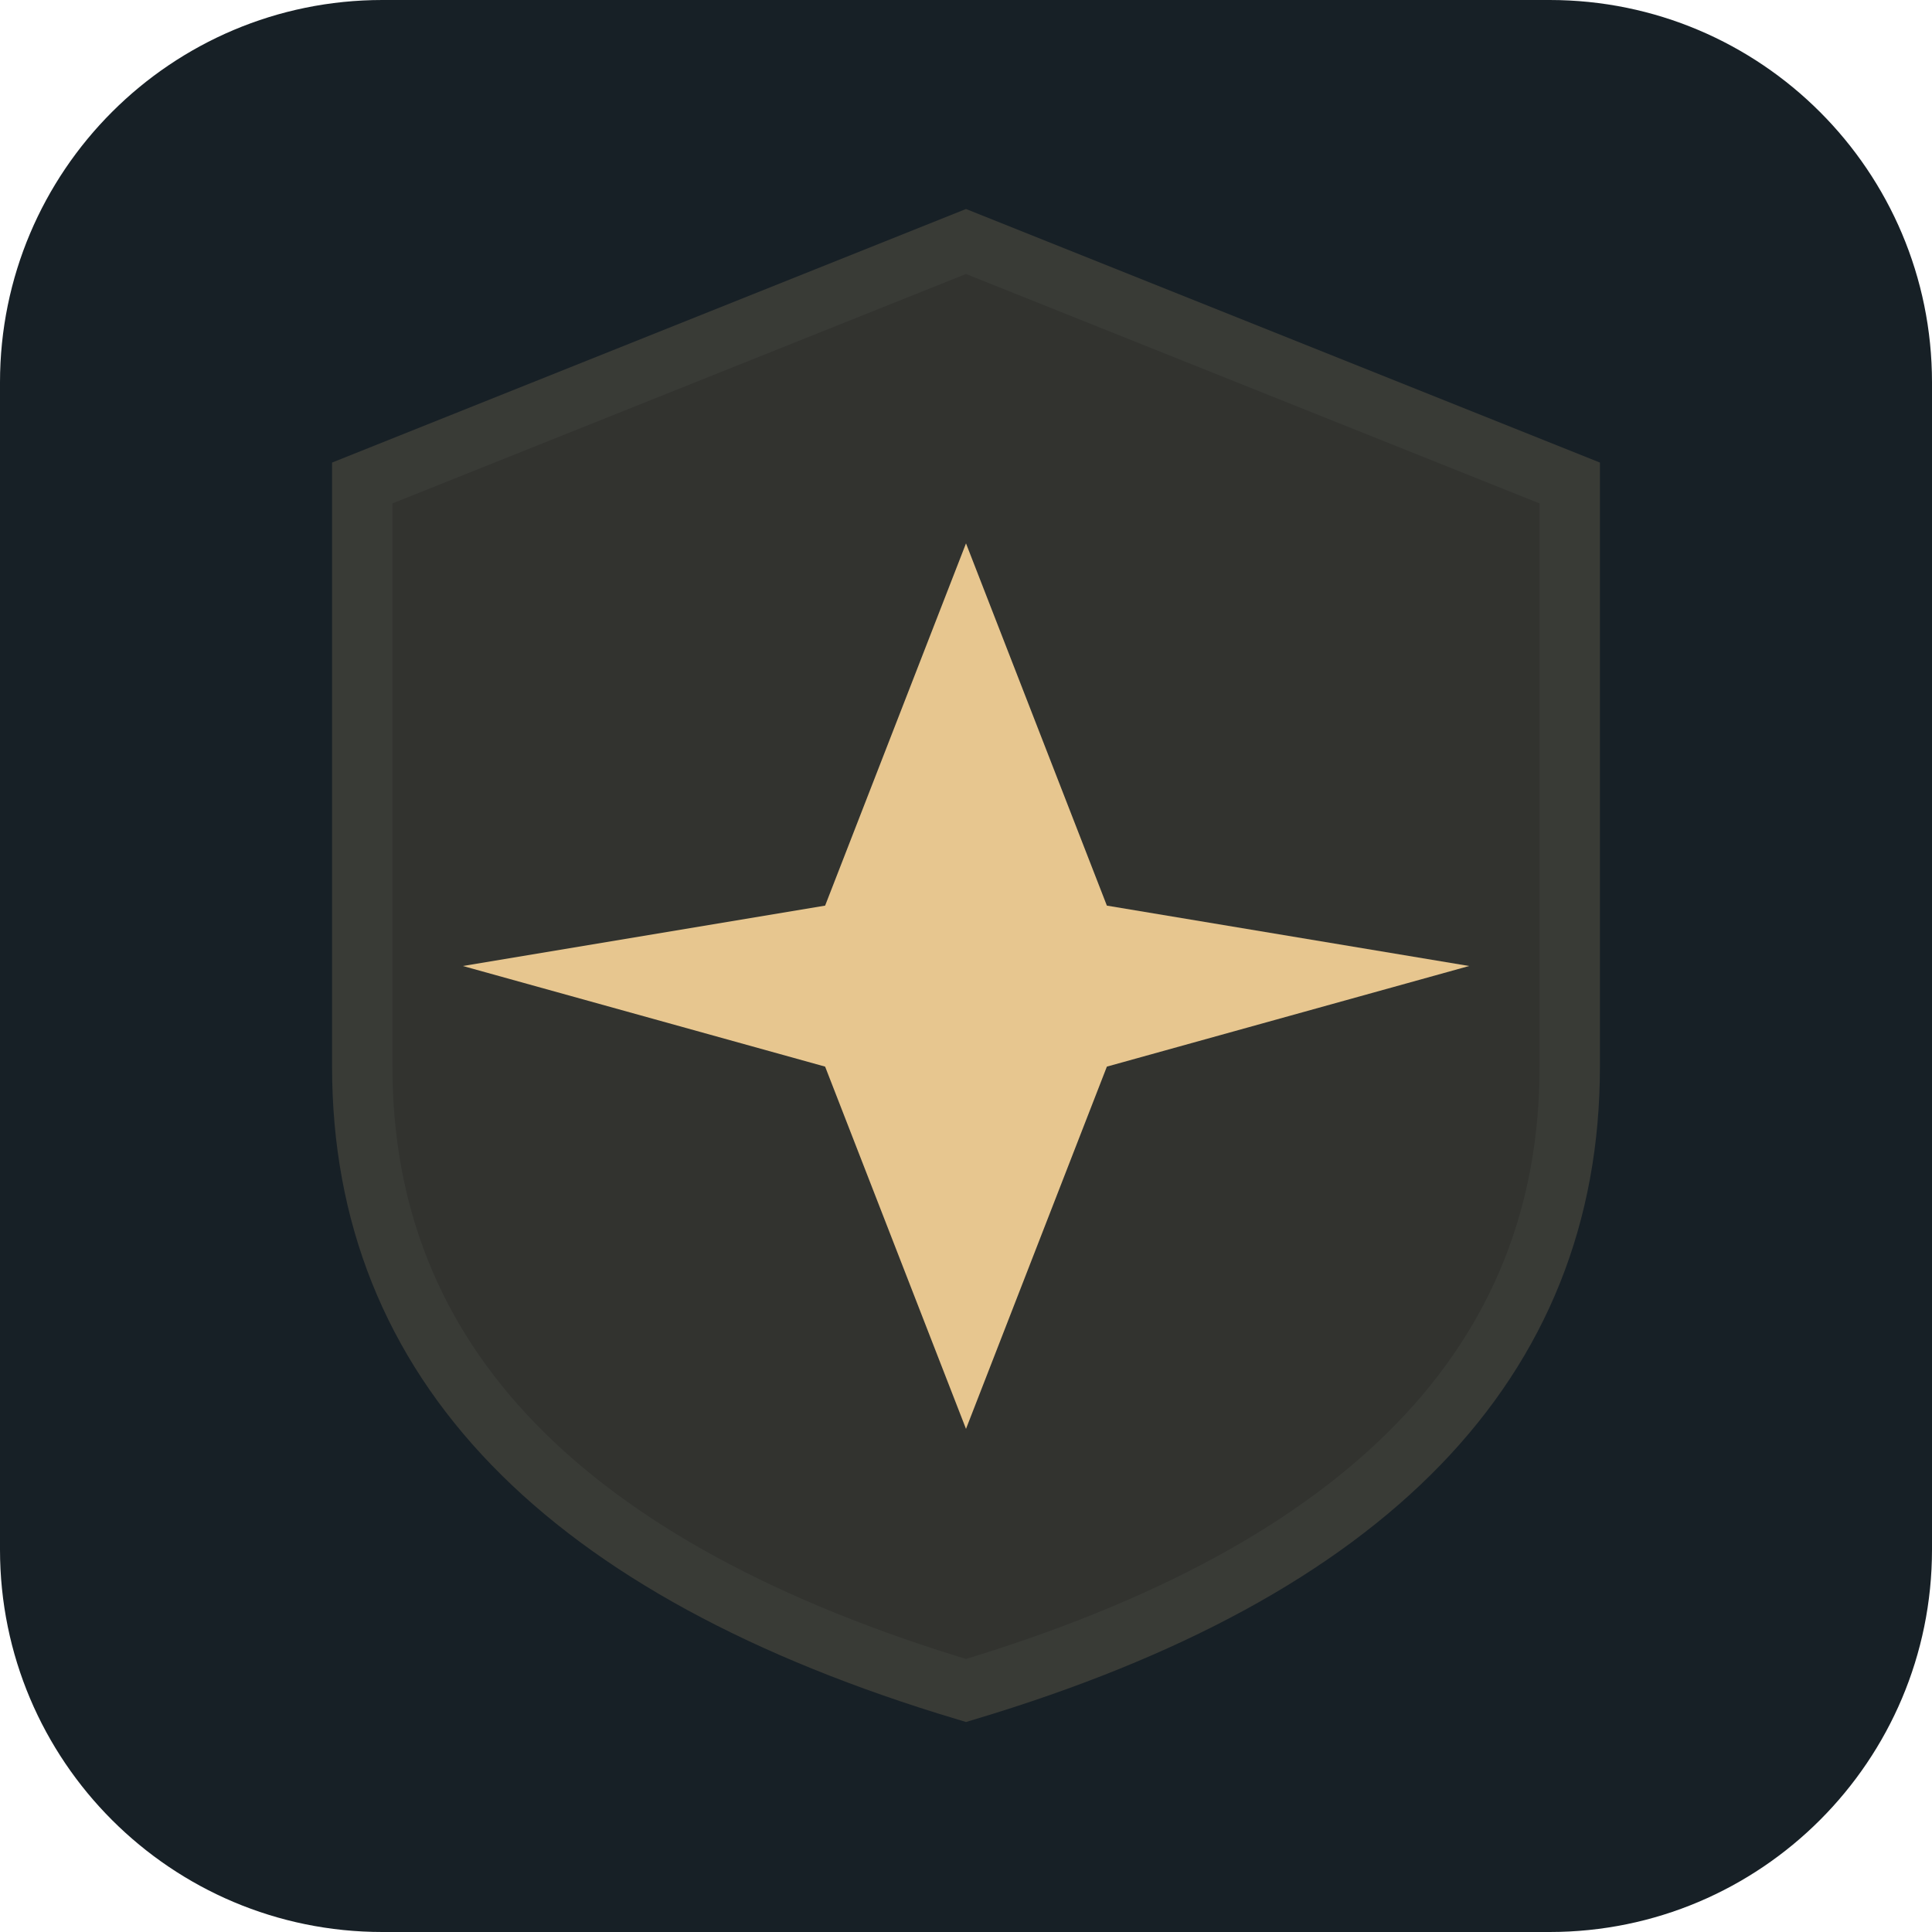
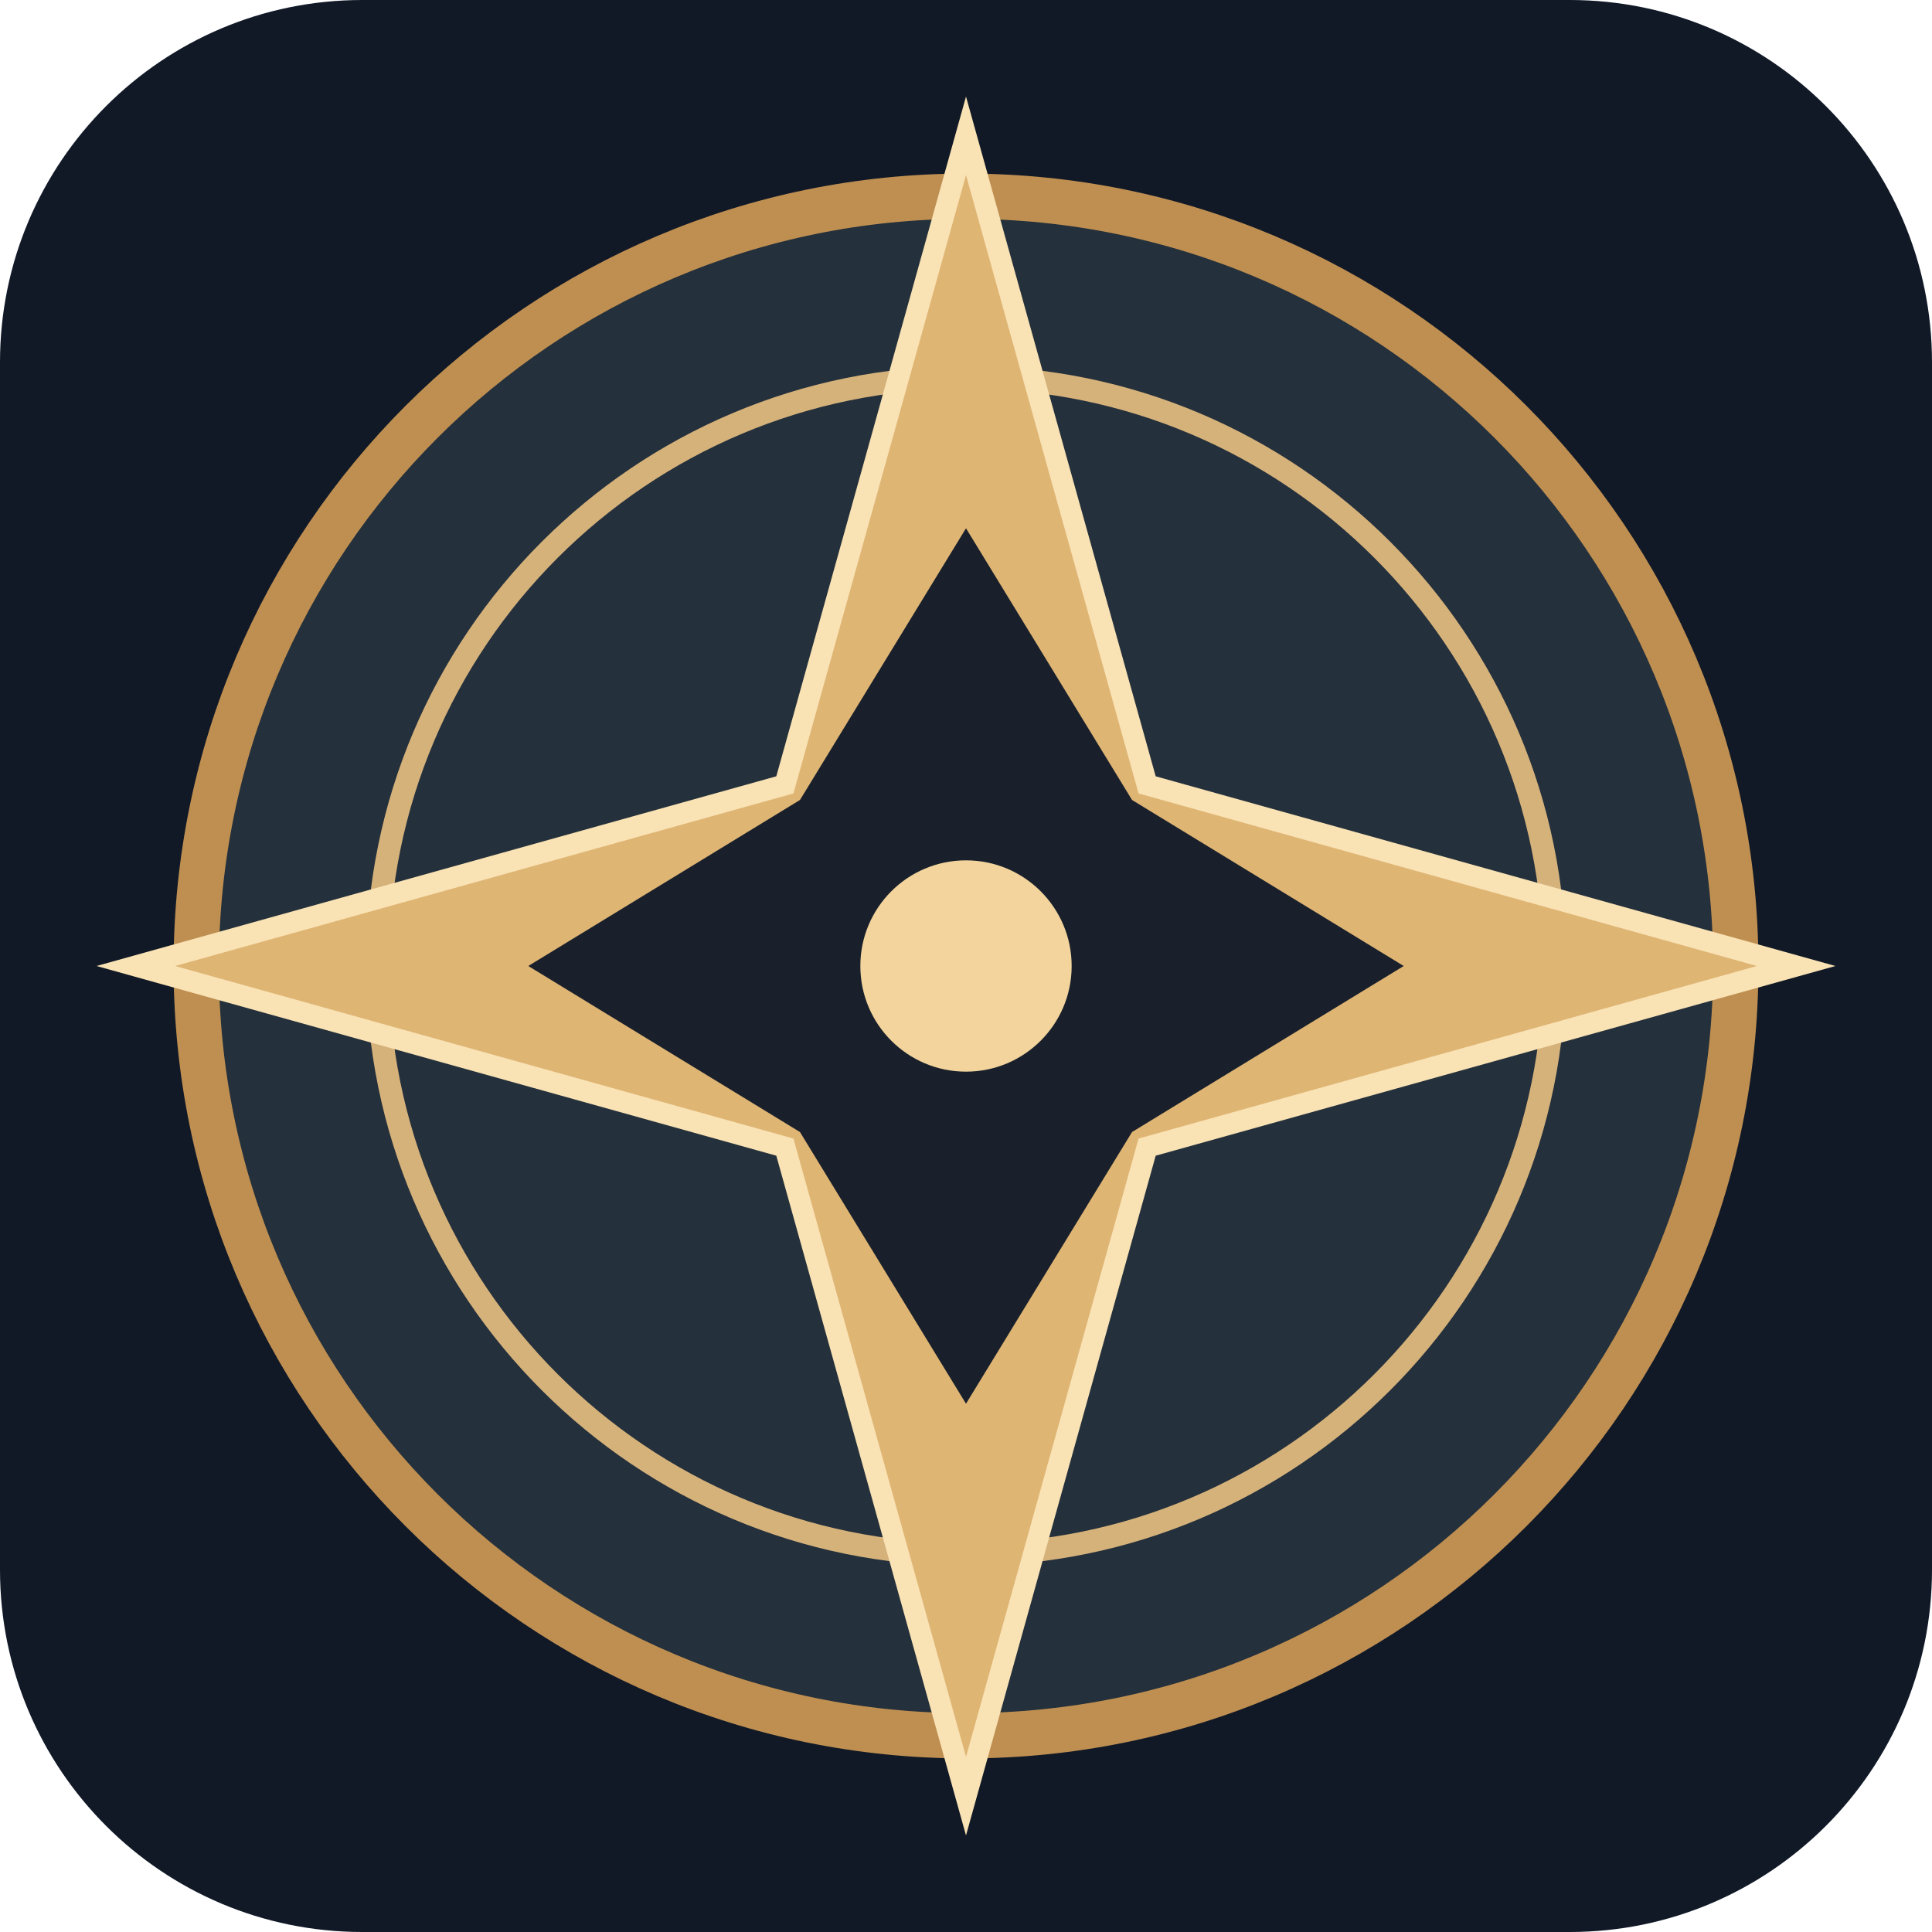
- <svg xmlns="http://www.w3.org/2000/svg" viewBox="0 0 96 96">
-   <rect width="96" height="96" rx="19" fill="#172026" />
-   <path d="M48 12 78 24v29q0 22-30 31Q18 75 18 53V24Z" fill="#b68d5a" opacity=".17" stroke="#e1bd84" stroke-width="3" />
-   <path d="M48 27 55 45 73 48 55 53 48 71 41 53 23 48 41 45Z" fill="#e7c68f" />
+ <svg xmlns="http://www.w3.org/2000/svg" viewBox="0 0 128 128">
+   <rect width="128" height="128" rx="24" fill="#111927" />
+   <circle cx="64" cy="64" r="51" stroke="#bf8f51" stroke-width="3" fill="#24303b" />
+   <circle cx="64" cy="64" r="39" stroke="#d6b27b" stroke-width="1.5" fill="none" />
+   <path d="M64 9 76 52 119 64 76 76 64 119 52 76 9 64 52 52Z" fill="#dfb574" stroke="#f9e2b4" stroke-width="1.4" />
+   <path d="m64 35 11 18 18 11-18 11-11 18-11-18-18-11 18-11z" fill="#19202b" />
+   <circle cx="64" cy="64" r="7" fill="#f3d49c" />
</svg>
